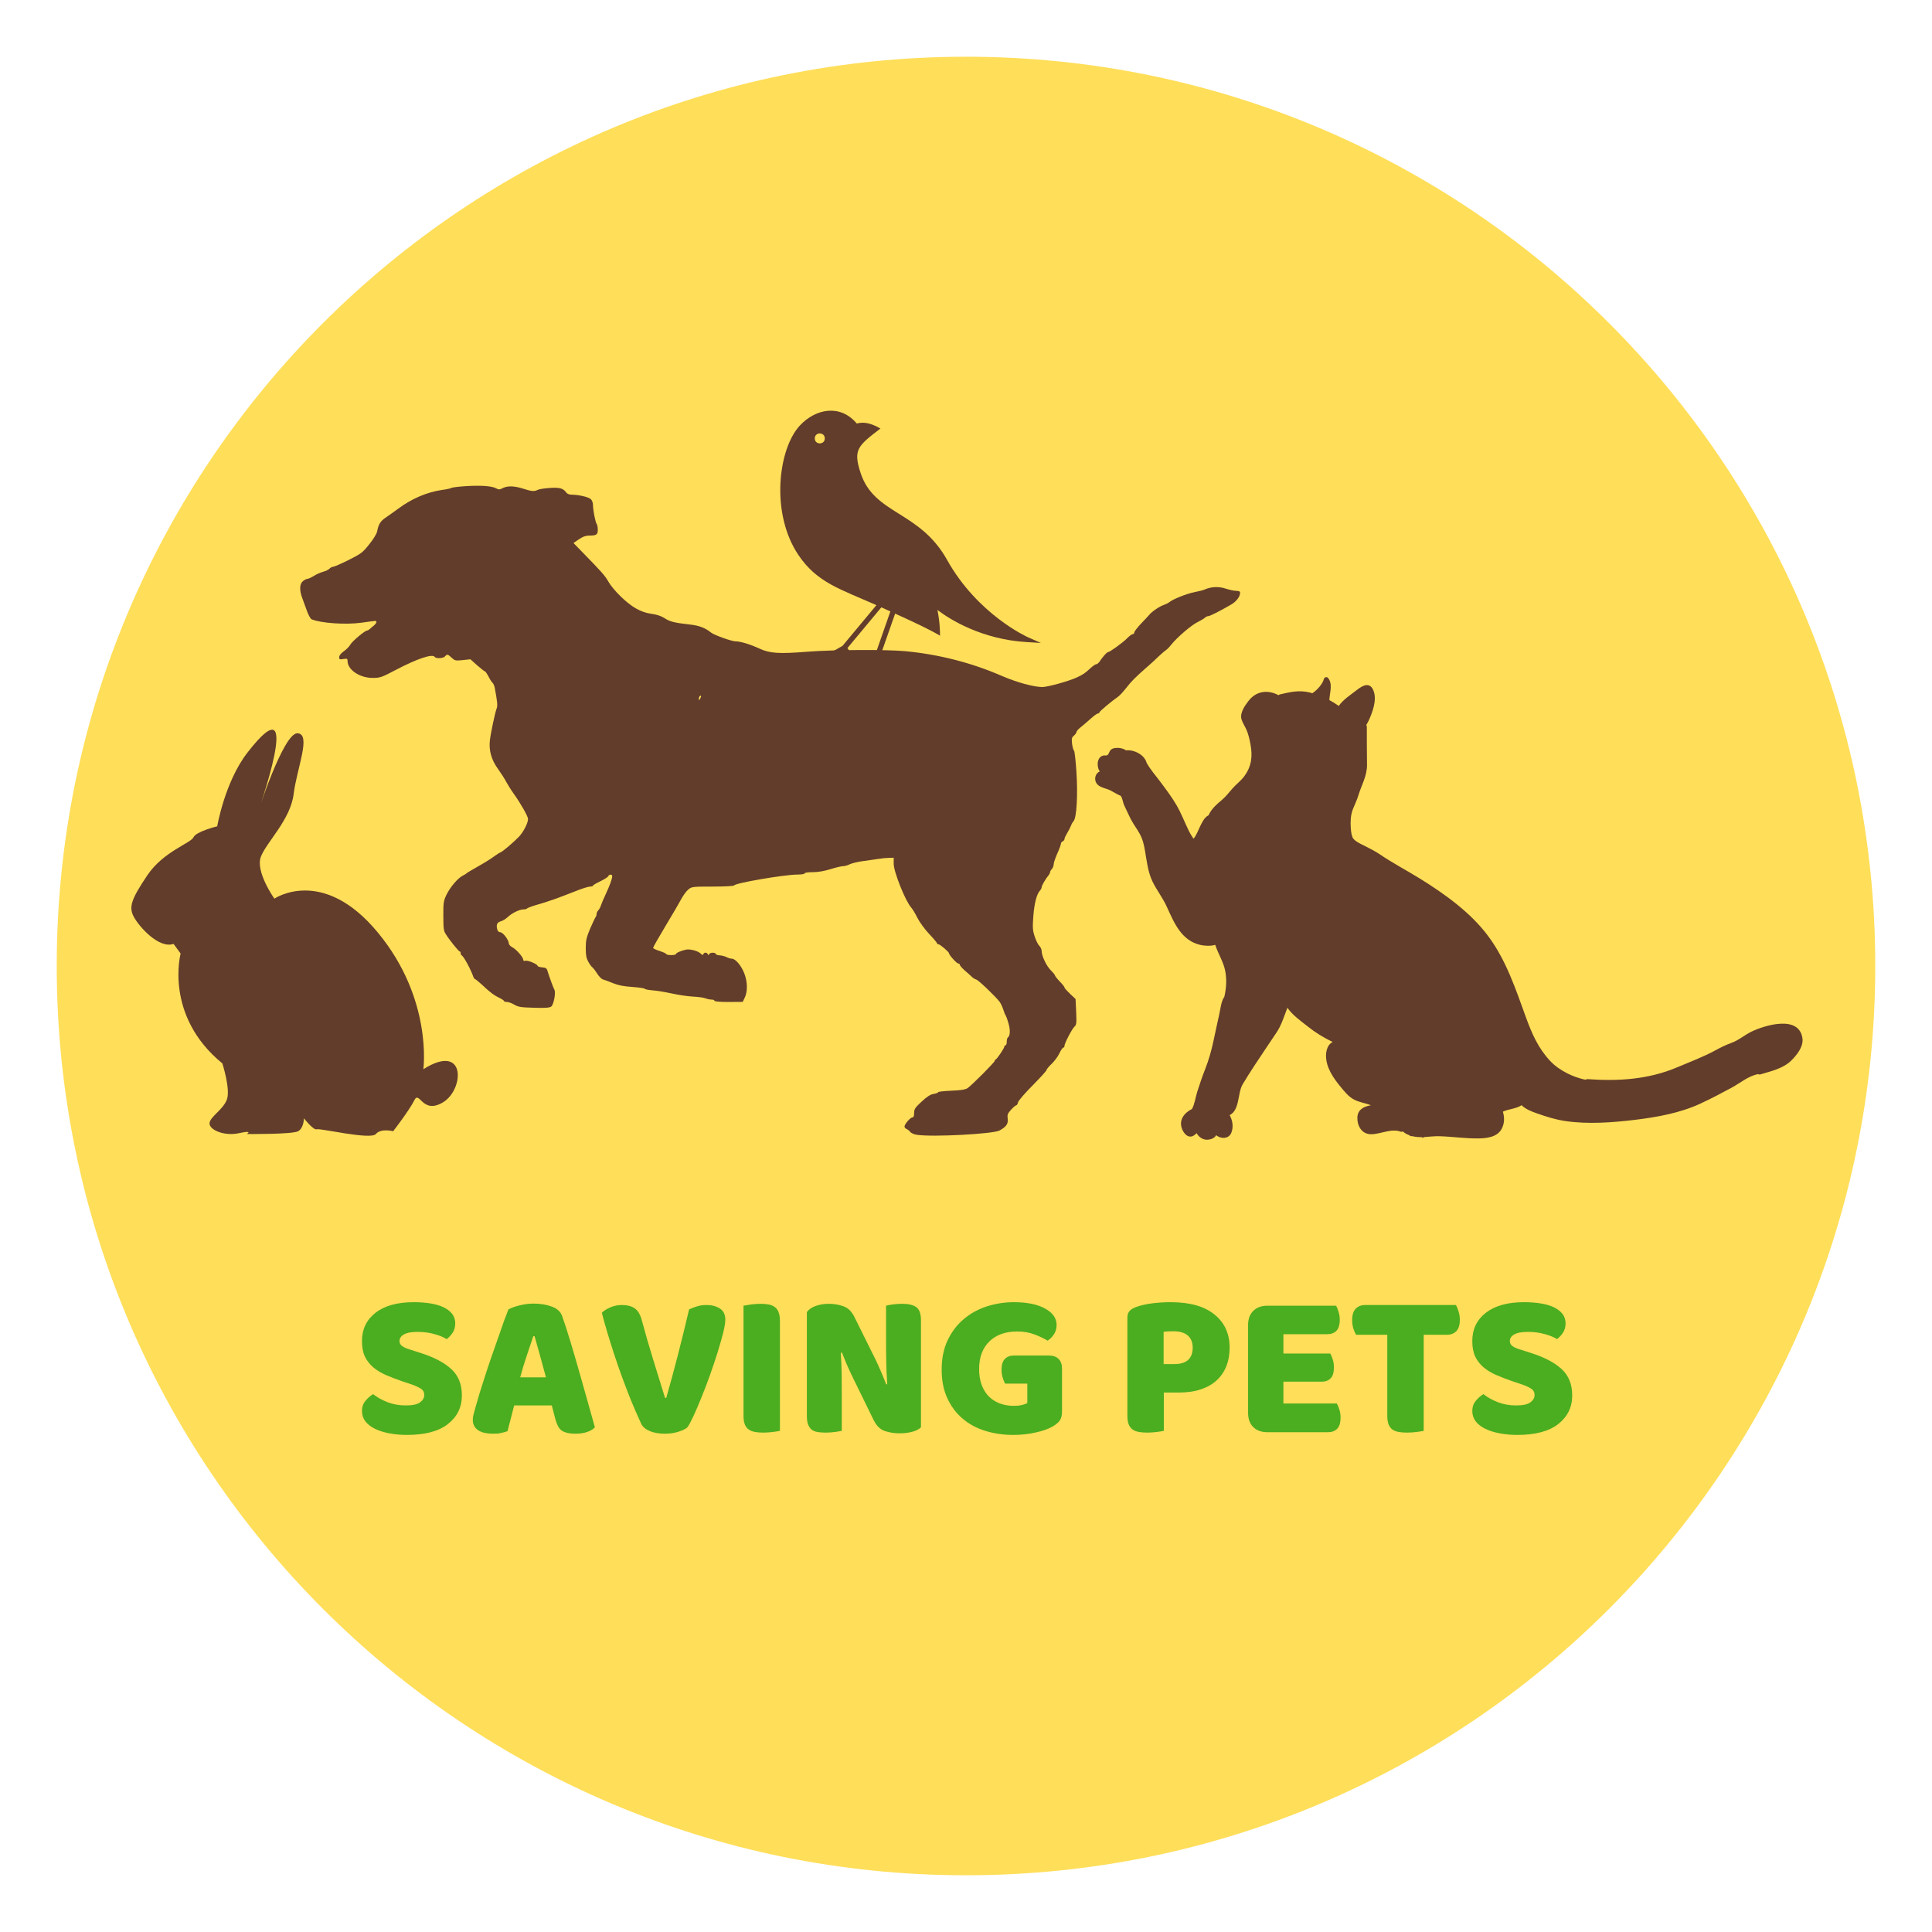
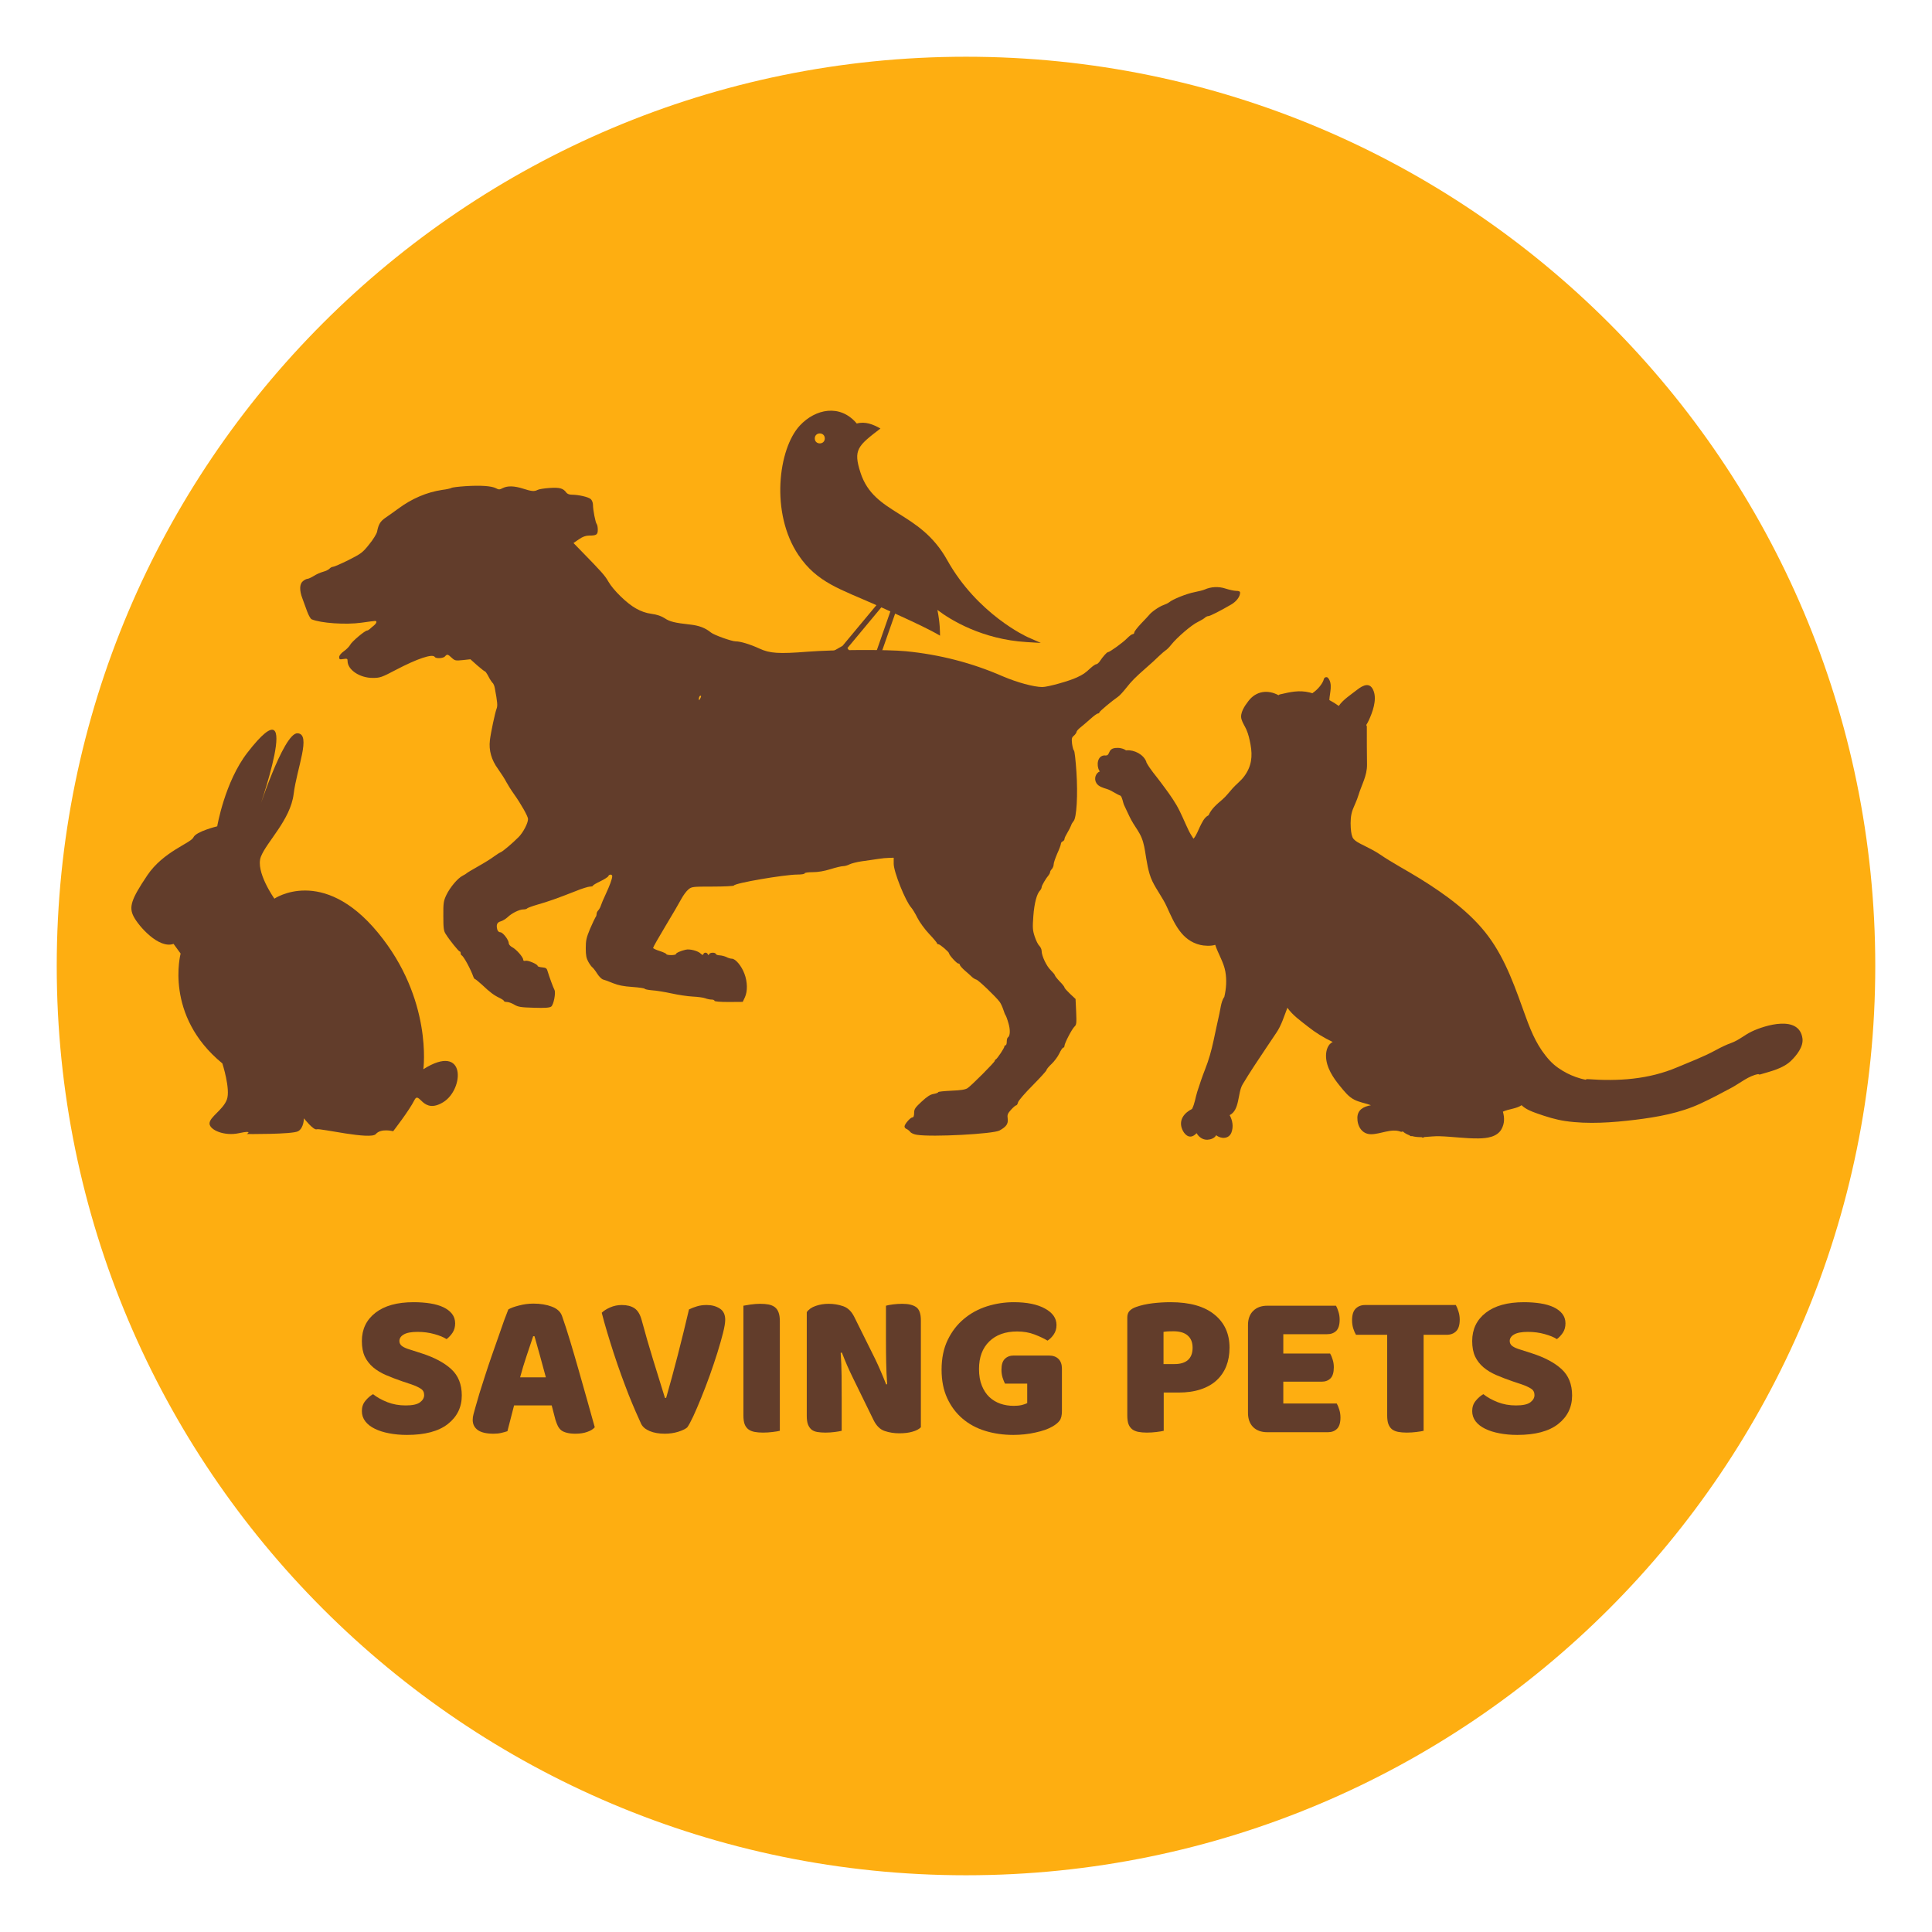
<svg xmlns="http://www.w3.org/2000/svg" width="400" zoomAndPan="magnify" viewBox="0 0 300 300" height="400" preserveAspectRatio="xMidYMid meet" version="1.0">
  <defs>
    <g />
-     <clipPath id="7ef03a669a">
+     <clipPath id="3612c3b7d4">
      <path d="M 8.809 8.809 L 291.191 8.809 L 291.191 291.191 L 8.809 291.191 Z M 8.809 8.809 " clip-rule="nonzero" />
    </clipPath>
-     <clipPath id="a951775725">
-       <path d="M 150 8.809 C 72.02 8.809 8.809 72.02 8.809 150 C 8.809 227.98 72.02 291.191 150 291.191 C 227.98 291.191 291.191 227.98 291.191 150 C 291.191 72.02 227.98 8.809 150 8.809 " clip-rule="nonzero" />
+     <clipPath id="665931ccea">
+       <path d="M 150 8.809 C 72.02 8.809 8.809 72.02 8.809 150 C 8.809 227.98 72.02 291.191 150 291.191 C 227.98 291.191 291.191 227.98 291.191 150 C 291.191 72.02 227.98 8.809 150 8.809 Z M 150 8.809 " clip-rule="nonzero" />
    </clipPath>
-     <clipPath id="ecb4c5ad11">
+     <clipPath id="4d4ed75229">
      <path d="M 46.379 75.332 L 192.629 75.332 L 192.629 176.582 L 46.379 176.582 Z M 46.379 75.332 " clip-rule="nonzero" />
    </clipPath>
-     <clipPath id="369f1b457e">
+     <clipPath id="9b7482a0f1">
      <path d="M 170.074 105.031 L 280 105.031 L 280 177 L 170.074 177 Z M 170.074 105.031 " clip-rule="nonzero" />
    </clipPath>
-     <clipPath id="99ed903c4a">
+     <clipPath id="9e8f7f8d9e">
      <path d="M 121 63 L 161.613 63 L 161.613 105 L 121 105 Z M 121 63 " clip-rule="nonzero" />
    </clipPath>
  </defs>
-   <g clip-path="url(#7ef03a669a)">
-     <g clip-path="url(#a951775725)">
-       <path fill="#ffde59" d="M 8.809 8.809 L 291.191 8.809 L 291.191 291.191 L 8.809 291.191 Z M 8.809 8.809 " fill-opacity="1" fill-rule="nonzero" />
+   <g clip-path="url(#3612c3b7d4)">
+     <g clip-path="url(#665931ccea)">
+       <path fill="#feae11" d="M 8.809 8.809 L 291.191 8.809 L 291.191 291.191 L 8.809 291.191 Z M 8.809 8.809 " fill-opacity="1" fill-rule="nonzero" />
    </g>
  </g>
-   <g clip-path="url(#ecb4c5ad11)">
+   <g clip-path="url(#4d4ed75229)">
    <path fill="#623d2b" d="M 72.277 75.492 C 71.195 75.566 70.203 75.68 70.074 75.773 C 69.945 75.848 69.309 75.996 68.672 76.07 C 66.281 76.426 63.949 77.414 61.82 79 C 61.145 79.484 60.25 80.141 59.82 80.418 C 59.055 80.961 58.773 81.41 58.551 82.566 C 58.477 82.902 57.934 83.797 57.316 84.543 C 56.309 85.812 56.066 85.98 54.105 86.973 C 52.945 87.551 51.863 88.016 51.695 88.016 C 51.547 88.016 51.305 88.148 51.172 88.297 C 51.043 88.445 50.613 88.668 50.184 88.781 C 49.77 88.895 49.117 89.172 48.727 89.434 C 48.332 89.676 47.887 89.883 47.734 89.883 C 47.605 89.883 47.289 90.031 47.043 90.238 C 46.504 90.668 46.465 91.656 46.969 92.961 C 47.156 93.469 47.492 94.383 47.699 94.961 C 47.922 95.559 48.223 96.078 48.371 96.156 C 49.809 96.77 53.676 97.031 56.102 96.695 C 57.148 96.547 58.102 96.418 58.234 96.418 C 58.586 96.418 58.492 96.754 58.062 97.125 C 57.84 97.293 57.559 97.555 57.43 97.668 C 57.281 97.797 57.094 97.91 57 97.91 C 56.664 97.91 54.629 99.625 54.387 100.113 C 54.234 100.391 53.805 100.84 53.395 101.121 C 52.93 101.457 52.668 101.793 52.668 102.035 C 52.668 102.391 52.742 102.426 53.32 102.332 C 53.898 102.238 53.973 102.277 53.973 102.652 C 53.973 104.012 55.879 105.281 57.895 105.266 C 59.016 105.266 59.277 105.172 61.445 104.031 C 64.824 102.258 67.18 101.473 67.516 102.016 C 67.703 102.297 68.84 102.238 69.102 101.922 C 69.422 101.551 69.531 101.566 70.129 102.129 C 70.633 102.594 70.746 102.613 71.848 102.5 L 73.043 102.371 L 74.109 103.324 C 74.688 103.828 75.23 104.254 75.305 104.254 C 75.379 104.254 75.621 104.609 75.848 105.039 C 76.07 105.488 76.367 105.918 76.48 106.027 C 76.613 106.121 76.781 106.516 76.836 106.867 C 77.246 109.07 77.285 109.559 77.117 110.023 C 76.871 110.656 76.199 113.812 76.07 114.953 C 75.883 116.52 76.312 118.012 77.34 119.414 C 77.824 120.102 78.422 121.02 78.629 121.445 C 78.852 121.859 79.375 122.699 79.805 123.297 C 80.906 124.844 81.992 126.766 81.992 127.176 C 81.992 127.832 81.242 129.25 80.535 129.977 C 79.508 131.004 78.086 132.199 77.73 132.348 C 77.562 132.402 77.078 132.723 76.668 133.02 C 76.258 133.336 75.172 134.008 74.238 134.531 C 73.324 135.055 72.52 135.52 72.465 135.598 C 72.41 135.652 72.129 135.84 71.828 135.988 C 71.062 136.379 69.887 137.781 69.309 138.973 C 68.879 139.906 68.824 140.188 68.84 142.242 C 68.84 144.125 68.898 144.574 69.215 145.039 C 69.777 145.957 71.23 147.746 71.383 147.746 C 71.477 147.746 71.531 147.859 71.531 148.008 C 71.531 148.156 71.605 148.309 71.68 148.344 C 72 148.477 73.117 150.547 73.512 151.703 C 73.586 151.891 73.699 152.039 73.773 152.039 C 73.828 152.039 74.332 152.434 74.855 152.918 C 76.07 154.074 76.723 154.559 77.562 154.953 C 77.938 155.141 78.254 155.344 78.254 155.438 C 78.254 155.512 78.461 155.586 78.703 155.586 C 78.965 155.586 79.488 155.773 79.879 156.016 C 80.496 156.371 80.906 156.426 82.926 156.484 C 84.645 156.539 85.352 156.484 85.594 156.297 C 85.969 156.016 86.324 154.188 86.102 153.719 C 85.914 153.383 85.277 151.629 85.035 150.828 C 84.906 150.344 84.773 150.266 84.176 150.211 C 83.801 150.176 83.484 150.082 83.484 149.988 C 83.484 149.727 81.992 149.09 81.617 149.184 C 81.375 149.258 81.242 149.184 81.242 149.016 C 81.242 148.625 80.16 147.395 79.523 147.074 C 79.246 146.926 79.004 146.664 79.004 146.477 C 79.004 145.957 78.086 144.762 77.695 144.762 C 77.473 144.762 77.285 144.594 77.211 144.312 C 77.023 143.586 77.191 143.211 77.77 143.062 C 78.07 142.969 78.535 142.688 78.816 142.426 C 79.469 141.793 80.645 141.215 81.262 141.215 C 81.543 141.215 81.805 141.141 81.84 141.066 C 81.879 140.992 82.57 140.73 83.391 140.488 C 85.055 140.02 86.586 139.477 89.332 138.395 C 90.32 137.984 91.367 137.668 91.609 137.668 C 91.871 137.668 92.078 137.613 92.078 137.52 C 92.078 137.445 92.582 137.145 93.215 136.848 C 93.832 136.547 94.395 136.191 94.449 136.062 C 94.578 135.727 95.066 135.727 95.066 136.062 C 95.066 136.453 94.691 137.48 94.039 138.883 C 93.703 139.59 93.367 140.395 93.289 140.656 C 93.215 140.898 93.031 141.215 92.898 141.363 C 92.75 141.496 92.637 141.754 92.637 141.941 C 92.637 142.109 92.562 142.336 92.469 142.426 C 92.395 142.539 92.004 143.344 91.629 144.219 C 91.051 145.602 90.957 146.031 90.957 147.242 C 90.957 148.363 91.051 148.812 91.367 149.371 C 91.59 149.762 91.871 150.137 91.984 150.211 C 92.094 150.285 92.434 150.715 92.73 151.184 C 93.012 151.629 93.422 152.039 93.645 152.098 C 93.871 152.152 94.543 152.395 95.16 152.656 C 95.98 152.992 96.801 153.16 98.203 153.254 C 99.25 153.328 100.109 153.461 100.109 153.535 C 100.109 153.609 100.633 153.719 101.285 153.777 C 101.922 153.812 103.266 154.039 104.293 154.262 C 105.301 154.484 106.777 154.711 107.562 154.746 C 108.344 154.785 109.223 154.898 109.504 155.008 C 109.801 155.121 110.23 155.215 110.492 155.215 C 110.734 155.215 110.941 155.289 110.941 155.402 C 110.941 155.512 111.801 155.586 113.145 155.586 L 115.332 155.57 L 115.668 154.859 C 116.098 153.926 116.078 152.469 115.594 151.199 C 115.145 149.988 114.211 148.867 113.648 148.867 C 113.445 148.867 113.051 148.754 112.789 148.605 C 112.512 148.477 112.062 148.363 111.762 148.344 C 111.484 148.344 111.203 148.25 111.164 148.141 C 111.074 147.859 110.25 147.879 110.121 148.156 C 110.027 148.344 109.988 148.344 109.895 148.156 C 109.766 147.859 109.316 147.859 109.223 148.156 C 109.168 148.324 109.055 148.309 108.812 148.082 C 108.402 147.652 107.094 147.316 106.477 147.469 C 105.676 147.652 104.965 147.973 104.965 148.141 C 104.965 148.234 104.629 148.309 104.219 148.309 C 103.805 148.309 103.469 148.234 103.469 148.156 C 103.469 148.066 103.004 147.859 102.441 147.672 C 101.883 147.504 101.414 147.281 101.414 147.188 C 101.414 147.074 102.273 145.562 103.34 143.789 C 104.406 142.016 105.523 140.113 105.805 139.57 C 106.105 139.012 106.59 138.359 106.887 138.117 C 107.41 137.688 107.504 137.668 110.66 137.668 C 112.438 137.668 113.93 137.594 113.969 137.5 C 114.098 137.125 121.738 135.82 123.793 135.801 C 124.426 135.801 124.949 135.727 124.949 135.613 C 124.949 135.504 125.492 135.43 126.219 135.43 C 127.023 135.43 127.996 135.262 128.965 134.961 C 129.789 134.699 130.664 134.496 130.926 134.496 C 131.188 134.496 131.637 134.363 131.918 134.215 C 132.215 134.066 133.094 133.84 133.879 133.73 C 134.664 133.617 135.785 133.469 136.344 133.375 C 136.902 133.281 137.688 133.207 138.082 133.207 L 138.773 133.188 L 138.773 134.121 C 138.773 135.391 140.602 139.945 141.5 140.934 C 141.703 141.16 142.133 141.867 142.453 142.52 C 142.789 143.191 143.609 144.312 144.281 145.023 C 144.953 145.73 145.496 146.387 145.496 146.461 C 145.496 146.555 145.609 146.629 145.738 146.629 C 145.961 146.629 147.363 147.82 147.363 148.027 C 147.363 148.289 148.559 149.613 148.801 149.613 C 148.934 149.613 149.043 149.707 149.043 149.82 C 149.043 149.93 149.398 150.344 149.828 150.715 C 150.258 151.09 150.762 151.52 150.93 151.703 C 151.098 151.871 151.418 152.059 151.621 152.117 C 151.977 152.227 154.648 154.785 155.227 155.57 C 155.395 155.793 155.637 156.316 155.789 156.762 C 155.918 157.191 156.086 157.586 156.141 157.641 C 156.199 157.695 156.402 158.219 156.57 158.816 C 156.906 159.879 156.871 160.871 156.496 161.094 C 156.402 161.168 156.328 161.449 156.328 161.766 C 156.328 162.062 156.254 162.309 156.141 162.309 C 156.047 162.309 155.957 162.398 155.957 162.512 C 155.957 162.734 154.836 164.434 154.609 164.508 C 154.535 164.547 154.461 164.641 154.461 164.734 C 154.461 164.938 150.836 168.578 150.238 168.969 C 149.887 169.195 149.211 169.305 147.719 169.363 C 146.598 169.418 145.684 169.512 145.684 169.586 C 145.684 169.68 145.363 169.793 144.973 169.867 C 144.469 169.941 143.945 170.277 143.105 171.062 C 142.098 171.996 141.945 172.219 141.945 172.816 C 141.945 173.281 141.855 173.508 141.684 173.508 C 141.367 173.508 140.453 174.551 140.453 174.926 C 140.453 175.074 140.602 175.262 140.789 175.316 C 140.957 175.391 141.219 175.598 141.348 175.766 C 141.48 175.953 141.945 176.156 142.395 176.215 C 144.805 176.586 154.219 176.082 155.207 175.543 C 156.254 174.961 156.57 174.516 156.477 173.73 C 156.387 173.098 156.461 172.91 157 172.312 C 157.336 171.938 157.691 171.641 157.785 171.641 C 157.898 171.641 158.027 171.414 158.086 171.156 C 158.16 170.895 159.168 169.719 160.344 168.543 C 161.52 167.348 162.492 166.281 162.492 166.172 C 162.492 166.059 162.848 165.609 163.297 165.199 C 163.727 164.789 164.266 164.062 164.492 163.578 C 164.734 163.07 164.996 162.68 165.109 162.68 C 165.199 162.68 165.293 162.551 165.293 162.398 C 165.293 162.008 166.414 159.844 166.824 159.434 C 167.16 159.133 167.18 158.891 167.105 157.117 L 167.012 155.121 L 166.152 154.316 C 165.688 153.871 165.293 153.441 165.293 153.328 C 165.293 153.234 164.957 152.805 164.547 152.395 C 164.137 151.965 163.801 151.535 163.801 151.441 C 163.801 151.352 163.52 151.016 163.184 150.68 C 162.512 150.043 161.746 148.438 161.746 147.672 C 161.746 147.41 161.578 147.059 161.391 146.871 C 161.184 146.684 160.867 146.031 160.664 145.414 C 160.344 144.445 160.324 144.031 160.457 142.242 C 160.605 140.242 161 138.77 161.504 138.266 C 161.633 138.133 161.746 137.891 161.746 137.762 C 161.746 137.52 162.398 136.398 162.867 135.855 C 162.961 135.727 163.055 135.539 163.055 135.43 C 163.055 135.316 163.184 135.094 163.332 134.941 C 163.484 134.773 163.613 134.457 163.613 134.215 C 163.613 133.973 163.875 133.227 164.172 132.535 C 164.492 131.844 164.734 131.172 164.734 131.023 C 164.734 130.875 164.863 130.707 165.016 130.648 C 165.164 130.574 165.293 130.426 165.293 130.277 C 165.293 130.125 165.5 129.699 165.742 129.305 C 165.965 128.934 166.227 128.43 166.305 128.203 C 166.379 127.961 166.562 127.664 166.695 127.512 C 167.18 127.027 167.387 123.387 167.145 119.844 C 167.031 118.086 166.863 116.613 166.77 116.555 C 166.676 116.5 166.547 116.035 166.473 115.512 C 166.379 114.691 166.414 114.504 166.77 114.223 C 166.977 114.035 167.16 113.773 167.16 113.664 C 167.16 113.531 167.441 113.215 167.797 112.934 C 168.152 112.656 168.844 112.059 169.348 111.609 C 169.832 111.164 170.355 110.789 170.488 110.789 C 170.598 110.789 170.711 110.715 170.711 110.621 C 170.711 110.473 172.598 108.887 173.625 108.176 C 173.848 108.027 174.391 107.43 174.84 106.867 C 175.734 105.73 176.258 105.207 177.977 103.695 C 178.629 103.137 179.508 102.332 179.938 101.902 C 180.387 101.473 180.871 101.062 181.02 100.969 C 181.188 100.879 181.582 100.484 181.879 100.094 C 182.777 98.973 185.035 97.031 185.988 96.586 C 186.477 96.34 186.98 96.043 187.109 95.91 C 187.242 95.781 187.484 95.668 187.633 95.668 C 187.895 95.668 189.539 94.828 191.164 93.879 C 191.984 93.41 192.562 92.645 192.562 92.031 C 192.562 91.844 192.379 91.75 191.965 91.75 C 191.629 91.75 190.883 91.582 190.305 91.395 C 189.238 91.039 188.043 91.098 187.055 91.543 C 186.848 91.637 186.141 91.824 185.465 91.953 C 184.27 92.18 182.086 93.055 181.543 93.523 C 181.395 93.652 180.984 93.84 180.668 93.953 C 180.012 94.176 178.797 95.016 178.445 95.484 C 178.312 95.633 177.754 96.25 177.172 96.844 C 176.594 97.461 176.129 98.059 176.129 98.207 C 176.129 98.355 176.016 98.469 175.883 98.469 C 175.754 98.469 175.344 98.77 174.988 99.141 C 174.391 99.758 172.316 101.27 172.035 101.27 C 171.867 101.27 171.215 102.016 170.824 102.613 C 170.637 102.91 170.375 103.137 170.242 103.137 C 170.094 103.137 169.703 103.414 169.348 103.734 C 168.508 104.516 168.188 104.742 167.219 105.188 C 166.043 105.75 162.68 106.684 161.84 106.684 C 160.477 106.664 157.953 105.973 155.676 105.004 C 150.895 102.91 145.832 101.625 140.641 101.121 C 137.688 100.84 129.488 100.879 125.418 101.195 C 120.934 101.551 119.535 101.457 117.926 100.711 C 116.469 100.039 114.977 99.59 114.23 99.59 C 113.613 99.59 110.848 98.602 110.383 98.207 C 109.523 97.5 108.531 97.125 107.133 96.977 C 104.758 96.715 103.992 96.527 103.191 95.988 C 102.703 95.668 102.012 95.426 101.172 95.316 C 100.312 95.203 99.531 94.922 98.746 94.477 C 97.324 93.691 95.215 91.617 94.469 90.312 C 93.945 89.379 93.383 88.762 90.359 85.664 L 89.051 84.32 L 89.891 83.742 C 90.488 83.332 90.957 83.164 91.48 83.164 C 92.617 83.164 92.824 83.031 92.824 82.25 C 92.824 81.875 92.75 81.484 92.656 81.371 C 92.469 81.164 92.078 79.207 92.078 78.402 C 92.078 78.066 91.926 77.676 91.742 77.508 C 91.387 77.172 89.836 76.816 88.789 76.816 C 88.398 76.816 88.078 76.688 87.93 76.48 C 87.465 75.828 86.902 75.66 85.336 75.773 C 84.512 75.828 83.691 75.957 83.484 76.07 C 82.98 76.332 82.57 76.312 81.242 75.883 C 79.844 75.434 78.816 75.418 78.07 75.789 C 77.582 76.051 77.434 76.051 77.004 75.809 C 76.293 75.453 74.633 75.344 72.277 75.492 Z M 108.719 108.492 C 108.57 108.773 108.531 108.773 108.512 108.531 C 108.512 108.215 108.699 107.934 108.852 108.062 C 108.887 108.121 108.832 108.305 108.719 108.492 Z M 108.719 108.492 " fill-opacity="1" fill-rule="nonzero" />
  </g>
-   <g clip-path="url(#369f1b457e)">
+   <g clip-path="url(#9b7482a0f1)">
    <path fill="#623d2b" d="M 174.535 124.988 C 174.391 124.691 174.285 123.844 174.004 123.562 C 173.266 123.281 172.648 122.762 171.883 122.516 C 171.336 122.344 170.582 122.145 170.254 121.613 C 169.809 120.891 170.164 120.02 170.793 119.777 C 170.754 119.746 170.715 119.707 170.684 119.648 C 170.242 118.852 170.371 117.355 171.508 117.297 C 171.566 117.293 171.613 117.305 171.656 117.316 C 171.699 117.305 171.75 117.293 171.805 117.297 C 172.113 117.312 172.223 116.781 172.379 116.559 C 172.594 116.262 172.867 116.184 173.215 116.145 C 173.715 116.082 174.414 116.191 174.863 116.527 C 174.895 116.516 174.926 116.508 174.961 116.508 C 176.137 116.422 177.555 117.145 177.992 118.27 C 178.012 118.316 178.02 118.359 178.02 118.398 C 178.57 119.438 179.492 120.473 180.176 121.395 C 181.055 122.578 181.934 123.727 182.676 125 C 183.41 126.262 183.93 127.633 184.566 128.941 C 184.781 129.391 185.047 129.812 185.32 130.23 C 185.715 129.875 186.18 128.648 186.32 128.379 C 186.625 127.777 186.969 126.969 187.594 126.633 C 187.617 126.621 187.641 126.613 187.664 126.605 C 188.09 125.586 188.988 124.852 189.805 124.152 C 190.402 123.641 190.883 122.988 191.402 122.406 C 191.98 121.758 192.664 121.27 193.188 120.562 C 194.344 119.008 194.523 117.453 194.176 115.586 C 194.035 114.824 193.852 113.996 193.535 113.285 C 193.293 112.738 192.953 112.27 192.781 111.688 C 192.492 110.711 193.293 109.598 193.836 108.879 C 195.074 107.238 196.914 107.082 198.531 107.953 C 198.578 107.895 198.645 107.852 198.738 107.828 C 200.371 107.453 201.703 107.125 203.367 107.527 C 203.512 107.562 203.652 107.602 203.793 107.645 C 203.816 107.617 203.844 107.594 203.875 107.57 C 204.52 107.148 205.395 106.195 205.574 105.43 C 205.637 105.164 206.027 105.043 206.211 105.262 C 207 106.191 206.465 107.613 206.422 108.691 C 206.422 108.695 206.422 108.699 206.422 108.707 C 206.93 108.98 207.422 109.285 207.887 109.617 C 208.523 108.652 209.828 107.824 210.652 107.168 C 211.703 106.332 212.781 105.855 213.312 107.348 C 213.809 108.742 213.121 110.602 212.539 111.867 C 212.422 112.117 212.289 112.359 212.145 112.586 C 212.203 112.645 212.242 112.73 212.242 112.84 C 212.242 114.801 212.238 116.758 212.27 118.715 C 212.293 120.477 211.418 121.879 210.926 123.512 C 210.707 124.242 210.359 124.938 210.078 125.645 C 209.711 126.582 209.691 127.57 209.746 128.559 C 209.766 128.934 209.82 129.301 209.895 129.664 C 209.926 129.707 209.949 129.758 209.961 129.824 C 210.086 130.555 211.297 131.031 211.887 131.34 C 212.68 131.758 213.469 132.125 214.215 132.633 C 216.238 134.016 218.391 135.129 220.477 136.422 C 224.352 138.828 228.359 141.684 231.105 145.383 C 233.898 149.145 235.359 153.609 236.945 157.965 C 237.859 160.477 238.828 162.707 240.66 164.695 C 241.414 165.512 242.34 166.137 243.324 166.648 C 244.117 167.059 245.207 167.473 246.219 167.66 C 246.281 167.598 246.371 167.559 246.492 167.566 C 251.297 167.918 255.984 167.621 260.461 165.719 C 262.461 164.871 264.445 164.137 266.363 163.098 C 267.191 162.648 267.992 162.246 268.883 161.926 C 270.004 161.52 270.906 160.703 271.977 160.188 C 274.074 159.18 279.402 157.559 279.887 161.262 C 280.051 162.539 278.98 163.863 278.141 164.688 C 276.867 165.934 274.98 166.34 273.332 166.836 C 273.207 166.871 273.102 166.848 273.023 166.789 C 271.594 167.012 270.199 168.18 268.957 168.855 C 267.344 169.73 265.715 170.59 264.047 171.363 C 260.883 172.832 257.352 173.461 253.914 173.883 C 250.387 174.309 246.602 174.594 243.078 174.078 C 241.531 173.852 240.113 173.398 238.648 172.883 C 237.797 172.582 236.918 172.246 236.27 171.617 C 235.461 172.172 234.246 172.203 233.371 172.617 C 233.617 173.516 233.66 174.422 233.145 175.344 C 232.457 176.57 230.859 176.754 229.609 176.773 C 227.609 176.805 225.57 176.496 223.57 176.434 C 222.734 176.406 221.938 176.516 221.156 176.559 C 221.051 176.66 220.898 176.691 220.746 176.574 C 220.242 176.582 219.742 176.543 219.242 176.41 C 219.113 176.449 218.965 176.422 218.867 176.289 C 218.688 176.223 218.508 176.145 218.328 176.047 C 218.133 175.941 217.965 175.812 217.812 175.676 C 217.734 175.746 217.621 175.777 217.484 175.723 C 216.043 175.18 214.383 176.121 212.895 176.121 C 211.461 176.121 210.742 174.848 210.773 173.531 C 210.805 172.344 211.707 171.824 212.875 171.621 C 212.809 171.594 212.738 171.566 212.672 171.547 C 211.875 171.273 211.078 171.152 210.312 170.77 C 209.391 170.312 208.742 169.457 208.105 168.684 C 207.004 167.348 205.898 165.711 205.902 163.926 C 205.906 163.047 206.215 162.148 206.938 161.797 C 205.555 161.133 204.312 160.383 203.086 159.406 C 201.961 158.512 200.73 157.668 199.906 156.484 C 199.391 157.805 198.977 159.23 198.172 160.395 C 197.641 161.168 197.121 161.953 196.602 162.734 C 195.363 164.594 194.105 166.449 192.961 168.367 C 192.145 169.734 192.543 172.34 190.941 173.16 C 191.395 173.984 191.559 174.969 191.211 175.867 C 190.812 176.891 189.574 176.879 188.848 176.27 C 188.832 176.293 188.824 176.316 188.809 176.34 C 188.531 176.77 187.969 176.953 187.484 176.977 C 186.758 177.004 186.148 176.559 185.809 175.957 C 185.691 176.082 185.562 176.195 185.418 176.293 C 184.578 176.855 183.871 176.094 183.57 175.355 C 182.98 173.914 183.891 172.797 185.098 172.199 C 185.535 171.352 185.621 170.418 185.914 169.508 C 186.289 168.344 186.676 167.184 187.125 166.047 C 187.711 164.57 188.113 163.109 188.445 161.562 C 188.738 160.191 189.027 158.82 189.336 157.453 C 189.512 156.66 189.605 155.633 190.023 154.918 C 190.047 154.875 190.074 154.844 190.105 154.82 C 190.414 153.523 190.504 152.164 190.27 150.855 C 190.016 149.41 189.148 148.109 188.703 146.719 C 188.703 146.719 188.703 146.715 188.703 146.715 C 187.977 146.945 186.934 146.855 186.41 146.734 C 183.434 146.051 182.328 143.312 181.18 140.797 C 180.551 139.406 179.598 138.211 178.938 136.836 C 178.262 135.426 178.059 133.68 177.801 132.148 C 177.637 131.176 177.445 130.328 176.965 129.453 C 176.555 128.711 176.043 128.047 175.645 127.297 C 175.246 126.543 174.914 125.754 174.535 124.988 " fill-opacity="1" fill-rule="nonzero" />
  </g>
  <path fill="#623d2b" d="M 65.738 166.027 C 65.738 166.027 67.234 155.145 58.656 144.785 C 50.082 134.426 42.605 139.543 42.605 139.543 C 42.605 139.543 39.613 135.332 40.512 133.023 C 41.41 130.715 45.098 127.305 45.598 123.293 C 46.094 119.281 48.387 113.965 46.195 113.863 C 44 113.762 39.914 126.504 39.914 126.504 C 39.914 126.504 47.59 105.035 38.418 116.871 C 34.898 121.414 33.73 128.309 33.73 128.309 C 33.73 128.309 30.441 129.109 30.043 130.016 C 29.645 130.918 25.355 132.219 22.863 135.934 C 20.371 139.645 19.973 140.848 20.77 142.352 C 21.566 143.855 24.656 147.367 26.949 146.566 L 28.047 148.07 C 28.047 148.07 25.457 157.699 34.527 165.125 C 34.527 165.125 35.824 169.137 35.227 170.742 C 34.629 172.348 32.535 173.449 32.535 174.453 C 32.535 175.457 34.828 176.461 37.121 175.957 C 39.414 175.457 38.316 176.09 38.316 176.09 C 38.316 176.09 45.398 176.16 46.293 175.656 C 47.191 175.156 47.191 173.652 47.191 173.652 C 47.191 173.652 48.688 175.559 49.188 175.355 C 49.684 175.156 57.562 177.035 58.359 176.094 C 59.156 175.156 61.051 175.656 61.051 175.656 C 61.051 175.656 63.543 172.445 64.34 170.84 C 65.141 169.238 65.562 173.148 68.828 171.145 C 72.098 169.137 72.418 161.812 65.738 166.027 " fill-opacity="1" fill-rule="nonzero" />
-   <g clip-path="url(#99ed903c4a)">
+   <g clip-path="url(#9e8f7f8d9e)">
    <path fill="#623d2b" d="M 135.91 101.656 L 132.516 101.988 L 131.59 100.633 L 136.852 94.309 C 137.348 94.535 137.816 94.742 138.254 94.941 Z M 128.074 68.078 C 128.074 69.105 126.52 69.105 126.52 68.078 C 126.52 67.047 128.074 67.047 128.074 68.078 Z M 161.621 99.836 L 159.566 98.926 C 159.488 98.891 151.781 95.406 147.062 86.938 C 142.773 79.254 135.738 79.949 133.621 73.406 C 132.453 69.812 133.191 69.246 136.715 66.539 C 135.609 65.918 134.371 65.391 133.039 65.766 C 130.438 62.668 126.605 63.496 124.199 66.078 C 120.848 69.68 119.59 79.668 123.984 86.191 C 126.887 90.496 130.496 91.477 136.09 93.969 L 130.824 100.293 L 125.848 103.102 C 125.484 103.309 125.629 103.859 126.047 103.859 C 126.215 103.859 130.809 101.227 130.961 101.141 C 133.27 104.535 133.328 104.859 133.773 104.559 C 134.203 104.266 133.812 103.895 133.031 102.746 L 136.074 102.445 C 139 104.914 139.168 105.242 139.52 104.828 C 139.875 104.41 139.512 104.289 136.676 101.898 L 138.996 95.281 C 142.094 96.695 144.402 97.773 145.965 98.707 C 145.957 98.145 145.98 96.809 145.562 94.711 C 147.621 96.289 152.57 99.289 159.383 99.699 L 161.621 99.836 " fill-opacity="1" fill-rule="nonzero" />
  </g>
-   <g fill="#4bad20" fill-opacity="1">
-     <g transform="translate(54.90877, 222.2976)">
+   <g fill="#623d2b" fill-opacity="1">
+     <g transform="translate(54.89387, 222.2976)">
      <g>
        <path d="M 7.641 -7.781 C 6.703 -8.102 5.844 -8.43 5.062 -8.766 C 4.289 -9.098 3.625 -9.5 3.062 -9.969 C 2.5 -10.445 2.062 -11.008 1.75 -11.656 C 1.445 -12.312 1.297 -13.113 1.297 -14.062 C 1.297 -15.895 2 -17.359 3.406 -18.453 C 4.812 -19.547 6.785 -20.094 9.328 -20.094 C 10.254 -20.094 11.113 -20.031 11.906 -19.906 C 12.695 -19.781 13.379 -19.582 13.953 -19.312 C 14.523 -19.039 14.973 -18.695 15.297 -18.281 C 15.617 -17.863 15.781 -17.375 15.781 -16.812 C 15.781 -16.25 15.648 -15.77 15.391 -15.375 C 15.129 -14.977 14.816 -14.641 14.453 -14.359 C 13.984 -14.66 13.348 -14.922 12.547 -15.141 C 11.754 -15.367 10.883 -15.484 9.938 -15.484 C 8.969 -15.484 8.254 -15.348 7.797 -15.078 C 7.348 -14.816 7.125 -14.477 7.125 -14.062 C 7.125 -13.738 7.266 -13.473 7.547 -13.266 C 7.828 -13.066 8.25 -12.883 8.812 -12.719 L 10.516 -12.172 C 12.535 -11.523 14.086 -10.703 15.172 -9.703 C 16.266 -8.703 16.812 -7.336 16.812 -5.609 C 16.812 -3.785 16.086 -2.305 14.641 -1.172 C 13.203 -0.047 11.086 0.516 8.297 0.516 C 7.305 0.516 6.383 0.43 5.531 0.266 C 4.688 0.109 3.945 -0.125 3.312 -0.438 C 2.676 -0.75 2.18 -1.133 1.828 -1.594 C 1.473 -2.062 1.297 -2.594 1.297 -3.188 C 1.297 -3.812 1.477 -4.344 1.844 -4.781 C 2.207 -5.227 2.602 -5.57 3.031 -5.812 C 3.633 -5.332 4.367 -4.922 5.234 -4.578 C 6.109 -4.234 7.062 -4.062 8.094 -4.062 C 9.156 -4.062 9.898 -4.223 10.328 -4.547 C 10.754 -4.867 10.969 -5.242 10.969 -5.672 C 10.969 -6.109 10.797 -6.438 10.453 -6.656 C 10.109 -6.883 9.625 -7.109 9 -7.328 Z M 7.641 -7.781 " />
      </g>
    </g>
  </g>
-   <g fill="#4bad20" fill-opacity="1">
-     <g transform="translate(72.68206, 222.2976)">
+   <g fill="#623d2b" fill-opacity="1">
+     <g transform="translate(72.66716, 222.2976)">
      <g>
        <path d="M 6.266 -18.969 C 6.629 -19.188 7.18 -19.391 7.922 -19.578 C 8.66 -19.773 9.406 -19.875 10.156 -19.875 C 11.238 -19.875 12.191 -19.719 13.016 -19.406 C 13.848 -19.094 14.379 -18.602 14.609 -17.938 C 15.004 -16.82 15.426 -15.52 15.875 -14.031 C 16.32 -12.551 16.77 -11.02 17.219 -9.438 C 17.676 -7.852 18.117 -6.289 18.547 -4.75 C 18.984 -3.219 19.363 -1.859 19.688 -0.672 C 19.426 -0.367 19.035 -0.129 18.516 0.047 C 18.004 0.234 17.395 0.328 16.688 0.328 C 16.164 0.328 15.727 0.281 15.375 0.188 C 15.02 0.102 14.727 -0.02 14.5 -0.188 C 14.281 -0.363 14.098 -0.594 13.953 -0.875 C 13.816 -1.156 13.691 -1.477 13.578 -1.844 L 13 -4.062 L 7.156 -4.062 C 6.988 -3.414 6.816 -2.75 6.641 -2.062 C 6.473 -1.375 6.301 -0.707 6.125 -0.062 C 5.82 0.039 5.504 0.129 5.172 0.203 C 4.836 0.285 4.438 0.328 3.969 0.328 C 2.875 0.328 2.062 0.141 1.531 -0.234 C 1 -0.617 0.734 -1.145 0.734 -1.812 C 0.734 -2.113 0.773 -2.41 0.859 -2.703 C 0.953 -3.004 1.051 -3.363 1.156 -3.781 C 1.312 -4.352 1.52 -5.07 1.781 -5.938 C 2.051 -6.801 2.348 -7.734 2.672 -8.734 C 2.992 -9.734 3.336 -10.758 3.703 -11.812 C 4.078 -12.863 4.426 -13.859 4.75 -14.797 C 5.07 -15.734 5.363 -16.566 5.625 -17.297 C 5.895 -18.023 6.109 -18.582 6.266 -18.969 Z M 10.125 -14.812 C 9.832 -13.906 9.492 -12.895 9.109 -11.781 C 8.734 -10.676 8.395 -9.555 8.094 -8.422 L 12.094 -8.422 C 11.789 -9.578 11.484 -10.707 11.172 -11.812 C 10.867 -12.926 10.586 -13.926 10.328 -14.812 Z M 10.125 -14.812 " />
      </g>
    </g>
  </g>
-   <g fill="#4bad20" fill-opacity="1">
-     <g transform="translate(92.90686, 222.2976)">
+   <g fill="#623d2b" fill-opacity="1">
+     <g transform="translate(92.89196, 222.2976)">
      <g>
        <path d="M 13.812 -0.641 C 13.508 -0.391 13.039 -0.164 12.406 0.031 C 11.77 0.227 11.078 0.328 10.328 0.328 C 9.422 0.328 8.645 0.191 8 -0.078 C 7.352 -0.348 6.91 -0.719 6.672 -1.188 C 6.441 -1.688 6.156 -2.328 5.812 -3.109 C 5.469 -3.898 5.102 -4.773 4.719 -5.734 C 4.344 -6.703 3.957 -7.727 3.562 -8.812 C 3.164 -9.906 2.785 -11.008 2.422 -12.125 C 2.055 -13.25 1.711 -14.348 1.391 -15.422 C 1.066 -16.492 0.785 -17.504 0.547 -18.453 C 0.848 -18.754 1.281 -19.031 1.844 -19.281 C 2.414 -19.531 3.023 -19.656 3.672 -19.656 C 4.473 -19.656 5.125 -19.488 5.625 -19.156 C 6.133 -18.82 6.508 -18.203 6.75 -17.297 C 7.32 -15.18 7.906 -13.16 8.5 -11.234 C 9.094 -9.316 9.711 -7.316 10.359 -5.234 L 10.547 -5.234 C 11.129 -7.254 11.727 -9.457 12.344 -11.844 C 12.957 -14.227 13.539 -16.602 14.094 -18.969 C 14.488 -19.164 14.906 -19.328 15.344 -19.453 C 15.781 -19.586 16.281 -19.656 16.844 -19.656 C 17.633 -19.656 18.312 -19.473 18.875 -19.109 C 19.438 -18.754 19.719 -18.172 19.719 -17.359 C 19.719 -16.891 19.602 -16.203 19.375 -15.297 C 19.145 -14.391 18.852 -13.367 18.5 -12.234 C 18.145 -11.109 17.75 -9.93 17.312 -8.703 C 16.875 -7.484 16.43 -6.328 15.984 -5.234 C 15.547 -4.148 15.133 -3.191 14.75 -2.359 C 14.363 -1.535 14.051 -0.961 13.812 -0.641 Z M 13.812 -0.641 " />
      </g>
    </g>
  </g>
-   <g fill="#4bad20" fill-opacity="1">
-     <g transform="translate(113.3574, 222.2976)">
+   <g fill="#623d2b" fill-opacity="1">
+     <g transform="translate(113.3425, 222.2976)">
      <g>
        <path d="M 7.75 -0.125 C 7.508 -0.062 7.133 0 6.625 0.062 C 6.125 0.125 5.625 0.156 5.125 0.156 C 4.633 0.156 4.203 0.117 3.828 0.047 C 3.453 -0.023 3.133 -0.156 2.875 -0.344 C 2.613 -0.539 2.414 -0.812 2.281 -1.156 C 2.156 -1.5 2.094 -1.953 2.094 -2.516 L 2.094 -19.547 C 2.332 -19.598 2.707 -19.66 3.219 -19.734 C 3.738 -19.805 4.234 -19.844 4.703 -19.844 C 5.203 -19.844 5.641 -19.805 6.016 -19.734 C 6.391 -19.66 6.707 -19.523 6.969 -19.328 C 7.227 -19.129 7.422 -18.859 7.547 -18.516 C 7.68 -18.172 7.75 -17.723 7.75 -17.172 Z M 7.75 -0.125 " />
      </g>
    </g>
  </g>
-   <g fill="#4bad20" fill-opacity="1">
-     <g transform="translate(123.1957, 222.2976)">
+   <g fill="#623d2b" fill-opacity="1">
+     <g transform="translate(123.1808, 222.2976)">
      <g>
        <path d="M 19.812 -0.672 C 19.508 -0.367 19.07 -0.141 18.5 0.016 C 17.938 0.18 17.254 0.266 16.453 0.266 C 15.66 0.266 14.906 0.145 14.188 -0.094 C 13.477 -0.332 12.898 -0.906 12.453 -1.812 L 9.266 -8.328 C 8.941 -8.992 8.648 -9.617 8.391 -10.203 C 8.129 -10.797 7.848 -11.484 7.547 -12.266 L 7.359 -12.234 C 7.441 -11.066 7.488 -9.879 7.5 -8.672 C 7.508 -7.473 7.516 -6.289 7.516 -5.125 L 7.516 -0.125 C 7.273 -0.062 6.914 0 6.438 0.062 C 5.957 0.125 5.477 0.156 5 0.156 C 4.531 0.156 4.109 0.125 3.734 0.062 C 3.367 0 3.066 -0.125 2.828 -0.312 C 2.598 -0.508 2.414 -0.773 2.281 -1.109 C 2.156 -1.441 2.094 -1.879 2.094 -2.422 L 2.094 -18.547 C 2.395 -18.984 2.859 -19.305 3.484 -19.516 C 4.109 -19.734 4.773 -19.844 5.484 -19.844 C 6.273 -19.844 7.031 -19.719 7.75 -19.469 C 8.477 -19.219 9.055 -18.656 9.484 -17.781 L 12.719 -11.266 C 13.039 -10.598 13.328 -9.969 13.578 -9.375 C 13.836 -8.781 14.117 -8.098 14.422 -7.328 L 14.578 -7.359 C 14.492 -8.516 14.441 -9.672 14.422 -10.828 C 14.398 -11.992 14.391 -13.16 14.391 -14.328 L 14.391 -19.547 C 14.629 -19.617 14.988 -19.688 15.469 -19.75 C 15.957 -19.812 16.438 -19.844 16.906 -19.844 C 17.852 -19.844 18.57 -19.676 19.062 -19.344 C 19.562 -19.008 19.812 -18.316 19.812 -17.266 Z M 19.812 -0.672 " />
      </g>
    </g>
  </g>
-   <g fill="#4bad20" fill-opacity="1">
-     <g transform="translate(145.0978, 222.2976)">
+   <g fill="#623d2b" fill-opacity="1">
+     <g transform="translate(145.0829, 222.2976)">
      <g>
        <path d="M 19.812 -3.188 C 19.812 -2.52 19.691 -2.023 19.453 -1.703 C 19.211 -1.379 18.836 -1.07 18.328 -0.781 C 18.023 -0.602 17.645 -0.43 17.188 -0.266 C 16.738 -0.109 16.242 0.023 15.703 0.141 C 15.172 0.266 14.609 0.359 14.016 0.422 C 13.422 0.484 12.836 0.516 12.266 0.516 C 10.711 0.516 9.258 0.305 7.906 -0.109 C 6.551 -0.523 5.375 -1.16 4.375 -2.016 C 3.375 -2.867 2.582 -3.926 2 -5.188 C 1.414 -6.457 1.125 -7.93 1.125 -9.609 C 1.125 -11.379 1.441 -12.922 2.078 -14.234 C 2.711 -15.547 3.551 -16.633 4.594 -17.5 C 5.633 -18.375 6.828 -19.023 8.172 -19.453 C 9.523 -19.879 10.91 -20.094 12.328 -20.094 C 14.367 -20.094 15.984 -19.766 17.172 -19.109 C 18.367 -18.461 18.969 -17.609 18.969 -16.547 C 18.969 -15.992 18.828 -15.508 18.547 -15.094 C 18.273 -14.688 17.953 -14.363 17.578 -14.125 C 17.047 -14.445 16.375 -14.766 15.562 -15.078 C 14.758 -15.391 13.852 -15.547 12.844 -15.547 C 11.031 -15.547 9.594 -15.031 8.531 -14 C 7.469 -12.969 6.938 -11.539 6.938 -9.719 C 6.938 -8.727 7.082 -7.867 7.375 -7.141 C 7.664 -6.422 8.055 -5.828 8.547 -5.359 C 9.047 -4.898 9.617 -4.555 10.266 -4.328 C 10.91 -4.109 11.598 -4 12.328 -4 C 12.797 -4 13.211 -4.039 13.578 -4.125 C 13.941 -4.219 14.223 -4.316 14.422 -4.422 L 14.422 -7.453 L 10.969 -7.453 C 10.844 -7.691 10.719 -8.004 10.594 -8.391 C 10.477 -8.773 10.422 -9.18 10.422 -9.609 C 10.422 -10.391 10.598 -10.953 10.953 -11.297 C 11.305 -11.641 11.766 -11.812 12.328 -11.812 L 17.781 -11.812 C 18.426 -11.812 18.926 -11.633 19.281 -11.281 C 19.633 -10.926 19.812 -10.426 19.812 -9.781 Z M 19.812 -3.188 " />
      </g>
    </g>
  </g>
-   <g fill="#4bad20" fill-opacity="1">
-     <g transform="translate(166.5161, 222.2976)">
+   <g fill="#623d2b" fill-opacity="1">
+     <g transform="translate(166.5012, 222.2976)">
      <g />
    </g>
  </g>
-   <g fill="#4bad20" fill-opacity="1">
-     <g transform="translate(172.9673, 222.2976)">
+   <g fill="#623d2b" fill-opacity="1">
+     <g transform="translate(172.9524, 222.2976)">
      <g>
        <path d="M 9.422 -10.484 C 10.328 -10.484 11.02 -10.691 11.5 -11.109 C 11.988 -11.535 12.234 -12.176 12.234 -13.031 C 12.234 -13.852 11.977 -14.484 11.469 -14.922 C 10.969 -15.359 10.234 -15.578 9.266 -15.578 C 8.922 -15.578 8.633 -15.57 8.406 -15.562 C 8.176 -15.551 7.945 -15.523 7.719 -15.484 L 7.719 -10.484 Z M 7.75 -0.125 C 7.508 -0.062 7.133 0 6.625 0.062 C 6.125 0.125 5.625 0.156 5.125 0.156 C 4.633 0.156 4.203 0.117 3.828 0.047 C 3.453 -0.023 3.133 -0.156 2.875 -0.344 C 2.613 -0.539 2.414 -0.812 2.281 -1.156 C 2.156 -1.5 2.094 -1.953 2.094 -2.516 L 2.094 -17.719 C 2.094 -18.164 2.219 -18.516 2.469 -18.766 C 2.719 -19.016 3.055 -19.211 3.484 -19.359 C 4.211 -19.617 5.047 -19.805 5.984 -19.922 C 6.922 -20.035 7.863 -20.094 8.812 -20.094 C 11.781 -20.094 14.047 -19.457 15.609 -18.188 C 17.18 -16.926 17.969 -15.207 17.969 -13.031 C 17.969 -11.977 17.801 -11.023 17.469 -10.172 C 17.133 -9.328 16.641 -8.598 15.984 -7.984 C 15.328 -7.367 14.5 -6.895 13.5 -6.562 C 12.5 -6.227 11.344 -6.062 10.031 -6.062 L 7.75 -6.062 Z M 7.75 -0.125 " />
      </g>
    </g>
  </g>
-   <g fill="#4bad20" fill-opacity="1">
-     <g transform="translate(191.7083, 222.2976)">
+   <g fill="#623d2b" fill-opacity="1">
+     <g transform="translate(191.6934, 222.2976)">
      <g>
        <path d="M 2.094 -16.547 C 2.094 -17.473 2.359 -18.203 2.891 -18.734 C 3.43 -19.273 4.164 -19.547 5.094 -19.547 L 15.75 -19.547 C 15.895 -19.316 16.023 -19.004 16.141 -18.609 C 16.266 -18.223 16.328 -17.816 16.328 -17.391 C 16.328 -16.578 16.148 -15.992 15.797 -15.641 C 15.441 -15.297 14.973 -15.125 14.391 -15.125 L 7.578 -15.125 L 7.578 -12.125 L 14.844 -12.125 C 14.988 -11.895 15.117 -11.586 15.234 -11.203 C 15.359 -10.828 15.422 -10.426 15.422 -10 C 15.422 -9.188 15.25 -8.609 14.906 -8.266 C 14.562 -7.922 14.098 -7.75 13.516 -7.75 L 7.578 -7.75 L 7.578 -4.359 L 15.875 -4.359 C 16.02 -4.117 16.148 -3.805 16.266 -3.422 C 16.391 -3.035 16.453 -2.625 16.453 -2.188 C 16.453 -1.375 16.273 -0.789 15.922 -0.438 C 15.566 -0.082 15.098 0.094 14.516 0.094 L 5.094 0.094 C 4.164 0.094 3.43 -0.172 2.891 -0.703 C 2.359 -1.242 2.094 -1.977 2.094 -2.906 Z M 2.094 -16.547 " />
      </g>
    </g>
  </g>
-   <g fill="#4bad20" fill-opacity="1">
-     <g transform="translate(209.3849, 222.2976)">
+   <g fill="#623d2b" fill-opacity="1">
+     <g transform="translate(209.37, 222.2976)">
      <g>
        <path d="M 1.188 -15.031 C 1.039 -15.27 0.898 -15.594 0.766 -16 C 0.641 -16.406 0.578 -16.836 0.578 -17.297 C 0.578 -18.129 0.766 -18.727 1.141 -19.094 C 1.516 -19.469 2.004 -19.656 2.609 -19.656 L 16.688 -19.656 C 16.832 -19.414 16.969 -19.086 17.094 -18.672 C 17.227 -18.266 17.297 -17.836 17.297 -17.391 C 17.297 -16.555 17.109 -15.953 16.734 -15.578 C 16.359 -15.211 15.867 -15.031 15.266 -15.031 L 11.688 -15.031 L 11.688 -0.125 C 11.445 -0.062 11.07 0 10.562 0.062 C 10.062 0.125 9.562 0.156 9.062 0.156 C 8.57 0.156 8.133 0.117 7.75 0.047 C 7.375 -0.023 7.055 -0.156 6.797 -0.344 C 6.547 -0.539 6.352 -0.812 6.219 -1.156 C 6.094 -1.5 6.031 -1.953 6.031 -2.516 L 6.031 -15.031 Z M 1.188 -15.031 " />
      </g>
    </g>
  </g>
-   <g fill="#4bad20" fill-opacity="1">
-     <g transform="translate(227.3194, 222.2976)">
+   <g fill="#623d2b" fill-opacity="1">
+     <g transform="translate(227.3045, 222.2976)">
      <g>
        <path d="M 7.641 -7.781 C 6.703 -8.102 5.844 -8.43 5.062 -8.766 C 4.289 -9.098 3.625 -9.5 3.062 -9.969 C 2.5 -10.445 2.062 -11.008 1.75 -11.656 C 1.445 -12.312 1.297 -13.113 1.297 -14.062 C 1.297 -15.895 2 -17.359 3.406 -18.453 C 4.812 -19.547 6.785 -20.094 9.328 -20.094 C 10.254 -20.094 11.113 -20.031 11.906 -19.906 C 12.695 -19.781 13.379 -19.582 13.953 -19.312 C 14.523 -19.039 14.973 -18.695 15.297 -18.281 C 15.617 -17.863 15.781 -17.375 15.781 -16.812 C 15.781 -16.25 15.648 -15.77 15.391 -15.375 C 15.129 -14.977 14.816 -14.641 14.453 -14.359 C 13.984 -14.66 13.348 -14.922 12.547 -15.141 C 11.754 -15.367 10.883 -15.484 9.938 -15.484 C 8.969 -15.484 8.254 -15.348 7.797 -15.078 C 7.348 -14.816 7.125 -14.477 7.125 -14.062 C 7.125 -13.738 7.266 -13.473 7.547 -13.266 C 7.828 -13.066 8.25 -12.883 8.812 -12.719 L 10.516 -12.172 C 12.535 -11.523 14.086 -10.703 15.172 -9.703 C 16.266 -8.703 16.812 -7.336 16.812 -5.609 C 16.812 -3.785 16.086 -2.305 14.641 -1.172 C 13.203 -0.047 11.086 0.516 8.297 0.516 C 7.305 0.516 6.383 0.43 5.531 0.266 C 4.688 0.109 3.945 -0.125 3.312 -0.438 C 2.676 -0.75 2.18 -1.133 1.828 -1.594 C 1.473 -2.062 1.297 -2.594 1.297 -3.188 C 1.297 -3.812 1.477 -4.344 1.844 -4.781 C 2.207 -5.227 2.602 -5.57 3.031 -5.812 C 3.633 -5.332 4.367 -4.922 5.234 -4.578 C 6.109 -4.234 7.062 -4.062 8.094 -4.062 C 9.156 -4.062 9.898 -4.223 10.328 -4.547 C 10.754 -4.867 10.969 -5.242 10.969 -5.672 C 10.969 -6.109 10.797 -6.438 10.453 -6.656 C 10.109 -6.883 9.625 -7.109 9 -7.328 Z M 7.641 -7.781 " />
      </g>
    </g>
  </g>
</svg>
